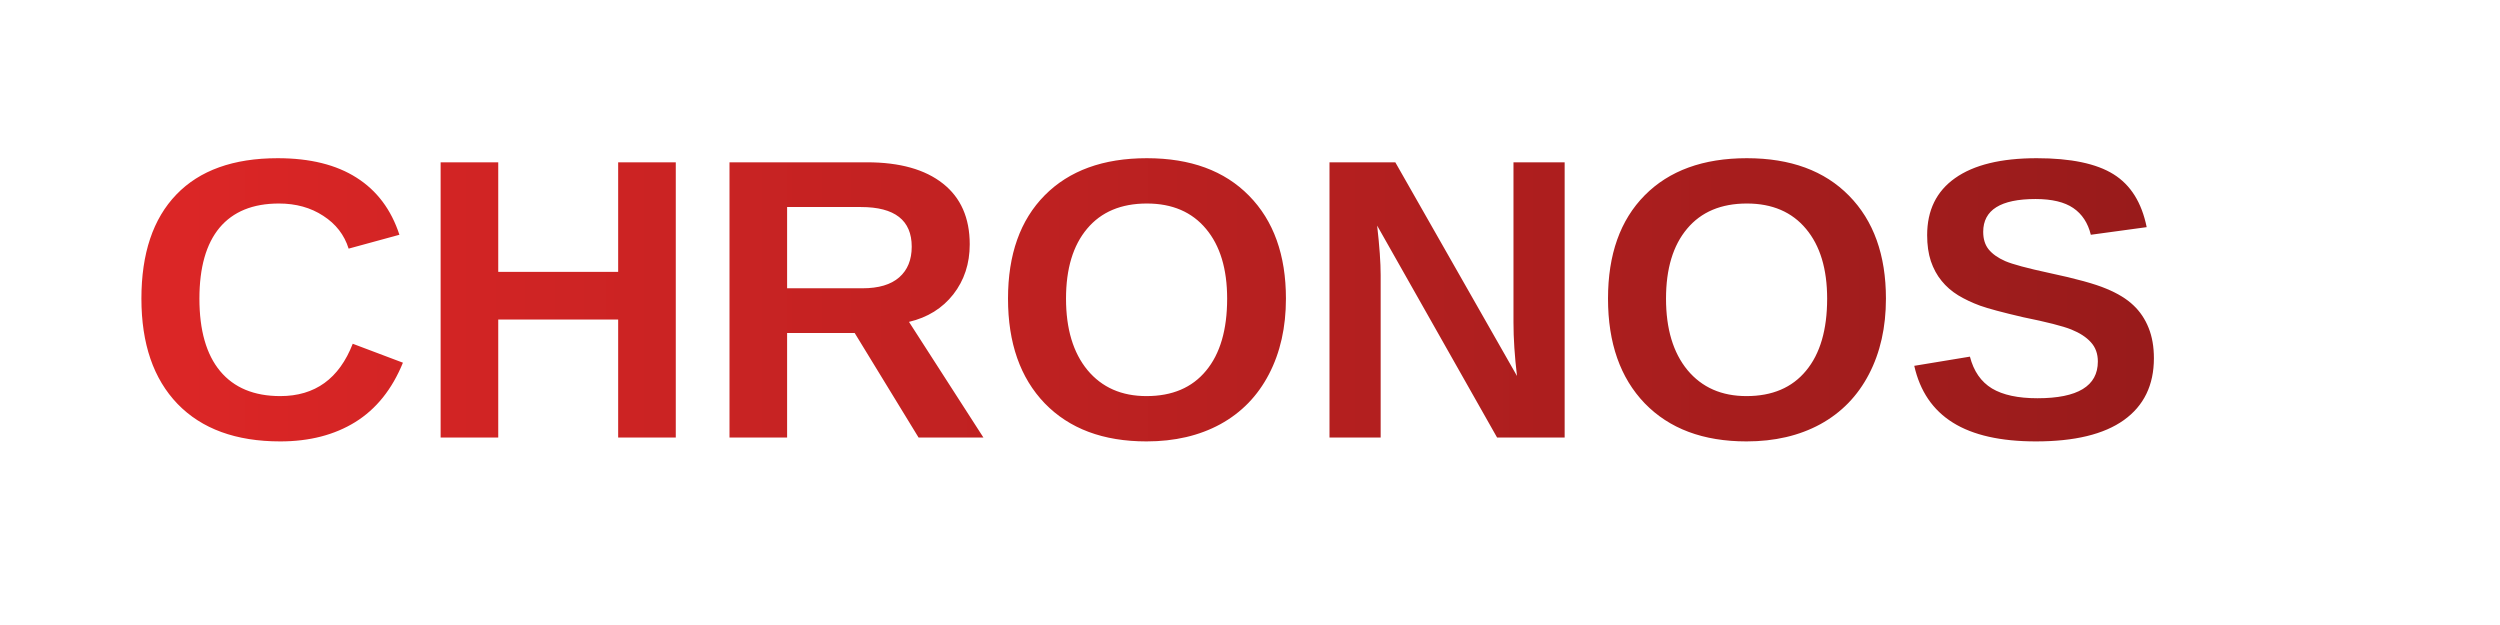
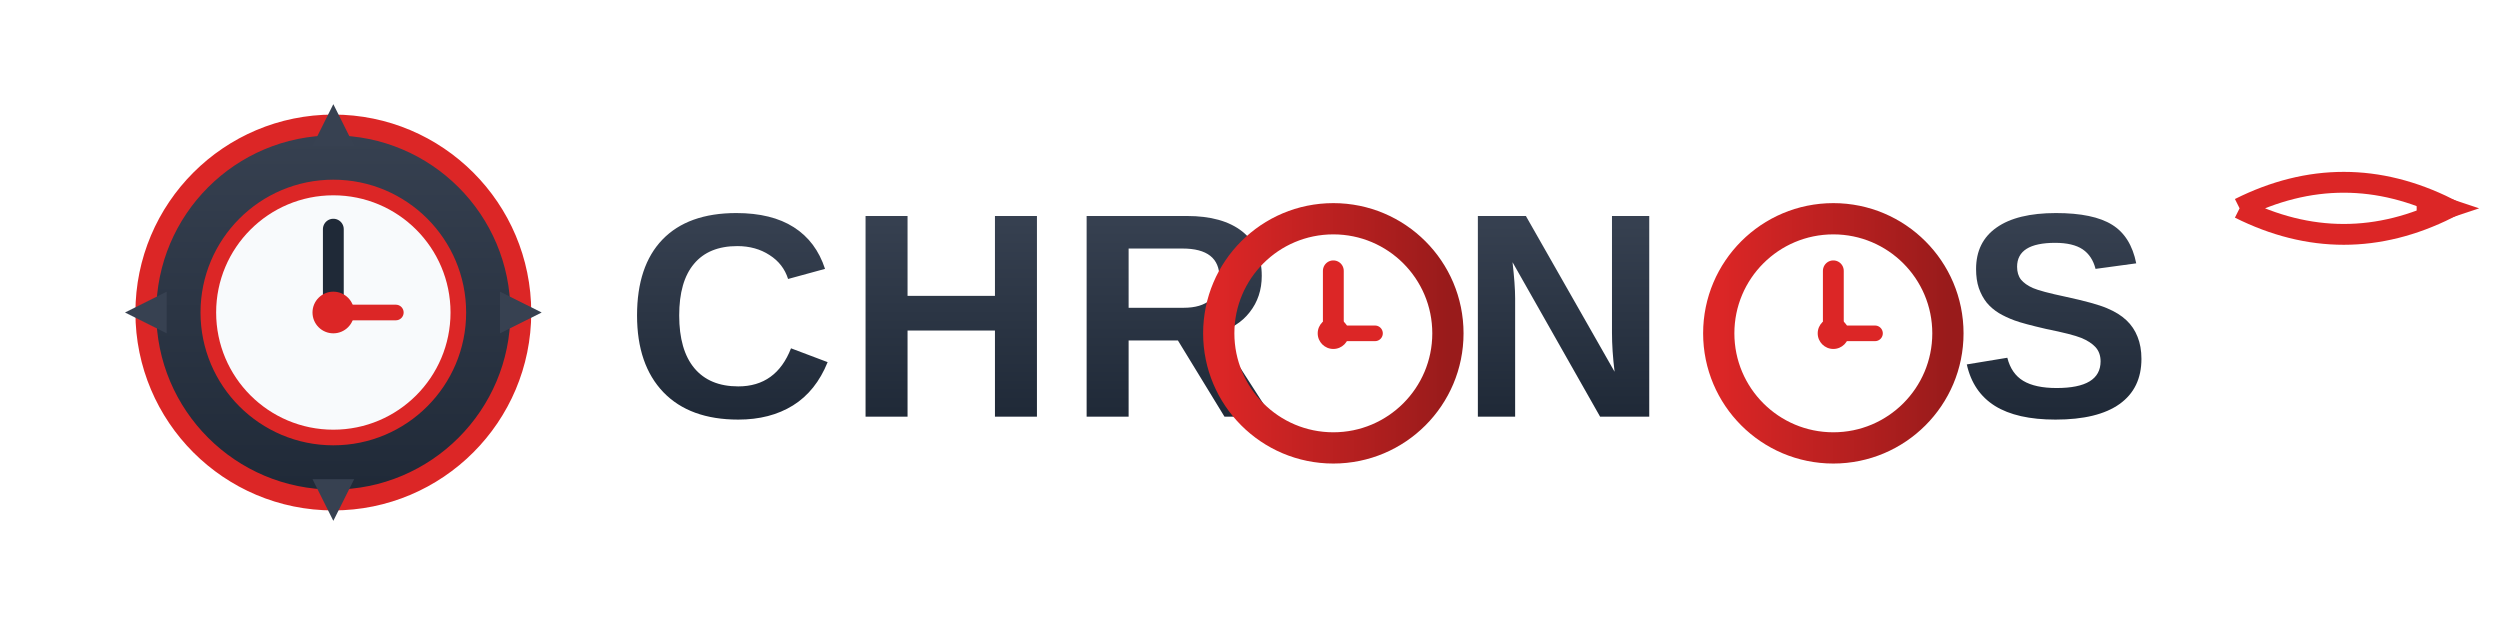
- <svg xmlns="http://www.w3.org/2000/svg" viewBox="0 0 200 50" width="200" height="50">
+ <svg xmlns="http://www.w3.org/2000/svg" viewBox="0 0 240 60" width="240" height="60">
  <defs>
    <linearGradient id="chronosGradient" x1="0%" y1="0%" x2="100%" y2="0%">
      <stop offset="0%" style="stop-color:#dc2626;stop-opacity:1" />
      <stop offset="100%" style="stop-color:#991b1b;stop-opacity:1" />
    </linearGradient>
+     <linearGradient id="gearGradient" x1="0%" y1="0%" x2="0%" y2="100%">
+       <stop offset="0%" style="stop-color:#374151;stop-opacity:1" />
+       <stop offset="100%" style="stop-color:#1f2937;stop-opacity:1" />
+     </linearGradient>
  </defs>
-   <text x="10" y="35" font-family="Arial, sans-serif" font-size="32" font-weight="bold" fill="url(#chronosGradient)">CHRONOS</text>
+   <g transform="translate(10, 8)">
+     <circle cx="22" cy="22" r="18" fill="url(#gearGradient)" stroke="#dc2626" stroke-width="2" />
+     <path d="M22 2 L24 6 L20 6 Z" fill="#374151" />
+     <path d="M22 42 L24 38 L20 38 Z" fill="#374151" />
+     <path d="M2 22 L6 24 L6 20 Z" fill="#374151" />
+     <path d="M42 22 L38 24 L38 20 Z" fill="#374151" />
+     <circle cx="22" cy="22" r="12" fill="#f8fafc" stroke="#dc2626" stroke-width="1.5" />
+     <line x1="22" y1="22" x2="22" y2="14" stroke="#1f2937" stroke-width="2" stroke-linecap="round" />
+     <line x1="22" y1="22" x2="28" y2="22" stroke="#dc2626" stroke-width="1.5" stroke-linecap="round" />
+     <circle cx="22" cy="22" r="2" fill="#dc2626" />
+   </g>
+   <text x="60" y="40" font-family="Arial Black, Arial, sans-serif" font-size="28" font-weight="900" fill="url(#gearGradient)" letter-spacing="1">CHR</text>
+   <g transform="translate(118, 20)">
+     <circle cx="10" cy="12" r="11" fill="none" stroke="url(#chronosGradient)" stroke-width="3" />
+     <line x1="10" y1="12" x2="10" y2="6" stroke="#dc2626" stroke-width="2" stroke-linecap="round" />
+     <line x1="10" y1="12" x2="14" y2="12" stroke="#dc2626" stroke-width="1.5" stroke-linecap="round" />
+     <circle cx="10" cy="12" r="1.5" fill="#dc2626" />
+   </g>
+   <text x="140" y="40" font-family="Arial Black, Arial, sans-serif" font-size="28" font-weight="900" fill="url(#gearGradient)" letter-spacing="1">N</text>
+   <g transform="translate(166, 20)">
+     <circle cx="10" cy="12" r="11" fill="none" stroke="url(#chronosGradient)" stroke-width="3" />
+     <line x1="10" y1="12" x2="10" y2="6" stroke="#dc2626" stroke-width="2" stroke-linecap="round" />
+     <line x1="10" y1="12" x2="14" y2="12" stroke="#dc2626" stroke-width="1.5" stroke-linecap="round" />
+     <circle cx="10" cy="12" r="1.5" fill="#dc2626" />
+   </g>
+   <text x="188" y="40" font-family="Arial Black, Arial, sans-serif" font-size="28" font-weight="900" fill="url(#gearGradient)" letter-spacing="1">S</text>
+   <path d="M215 20 Q225 15 235 20 Q225 25 215 20" fill="none" stroke="#dc2626" stroke-width="2" />
+   <path d="M232 18 L238 20 L232 22" fill="#dc2626" />
</svg>
